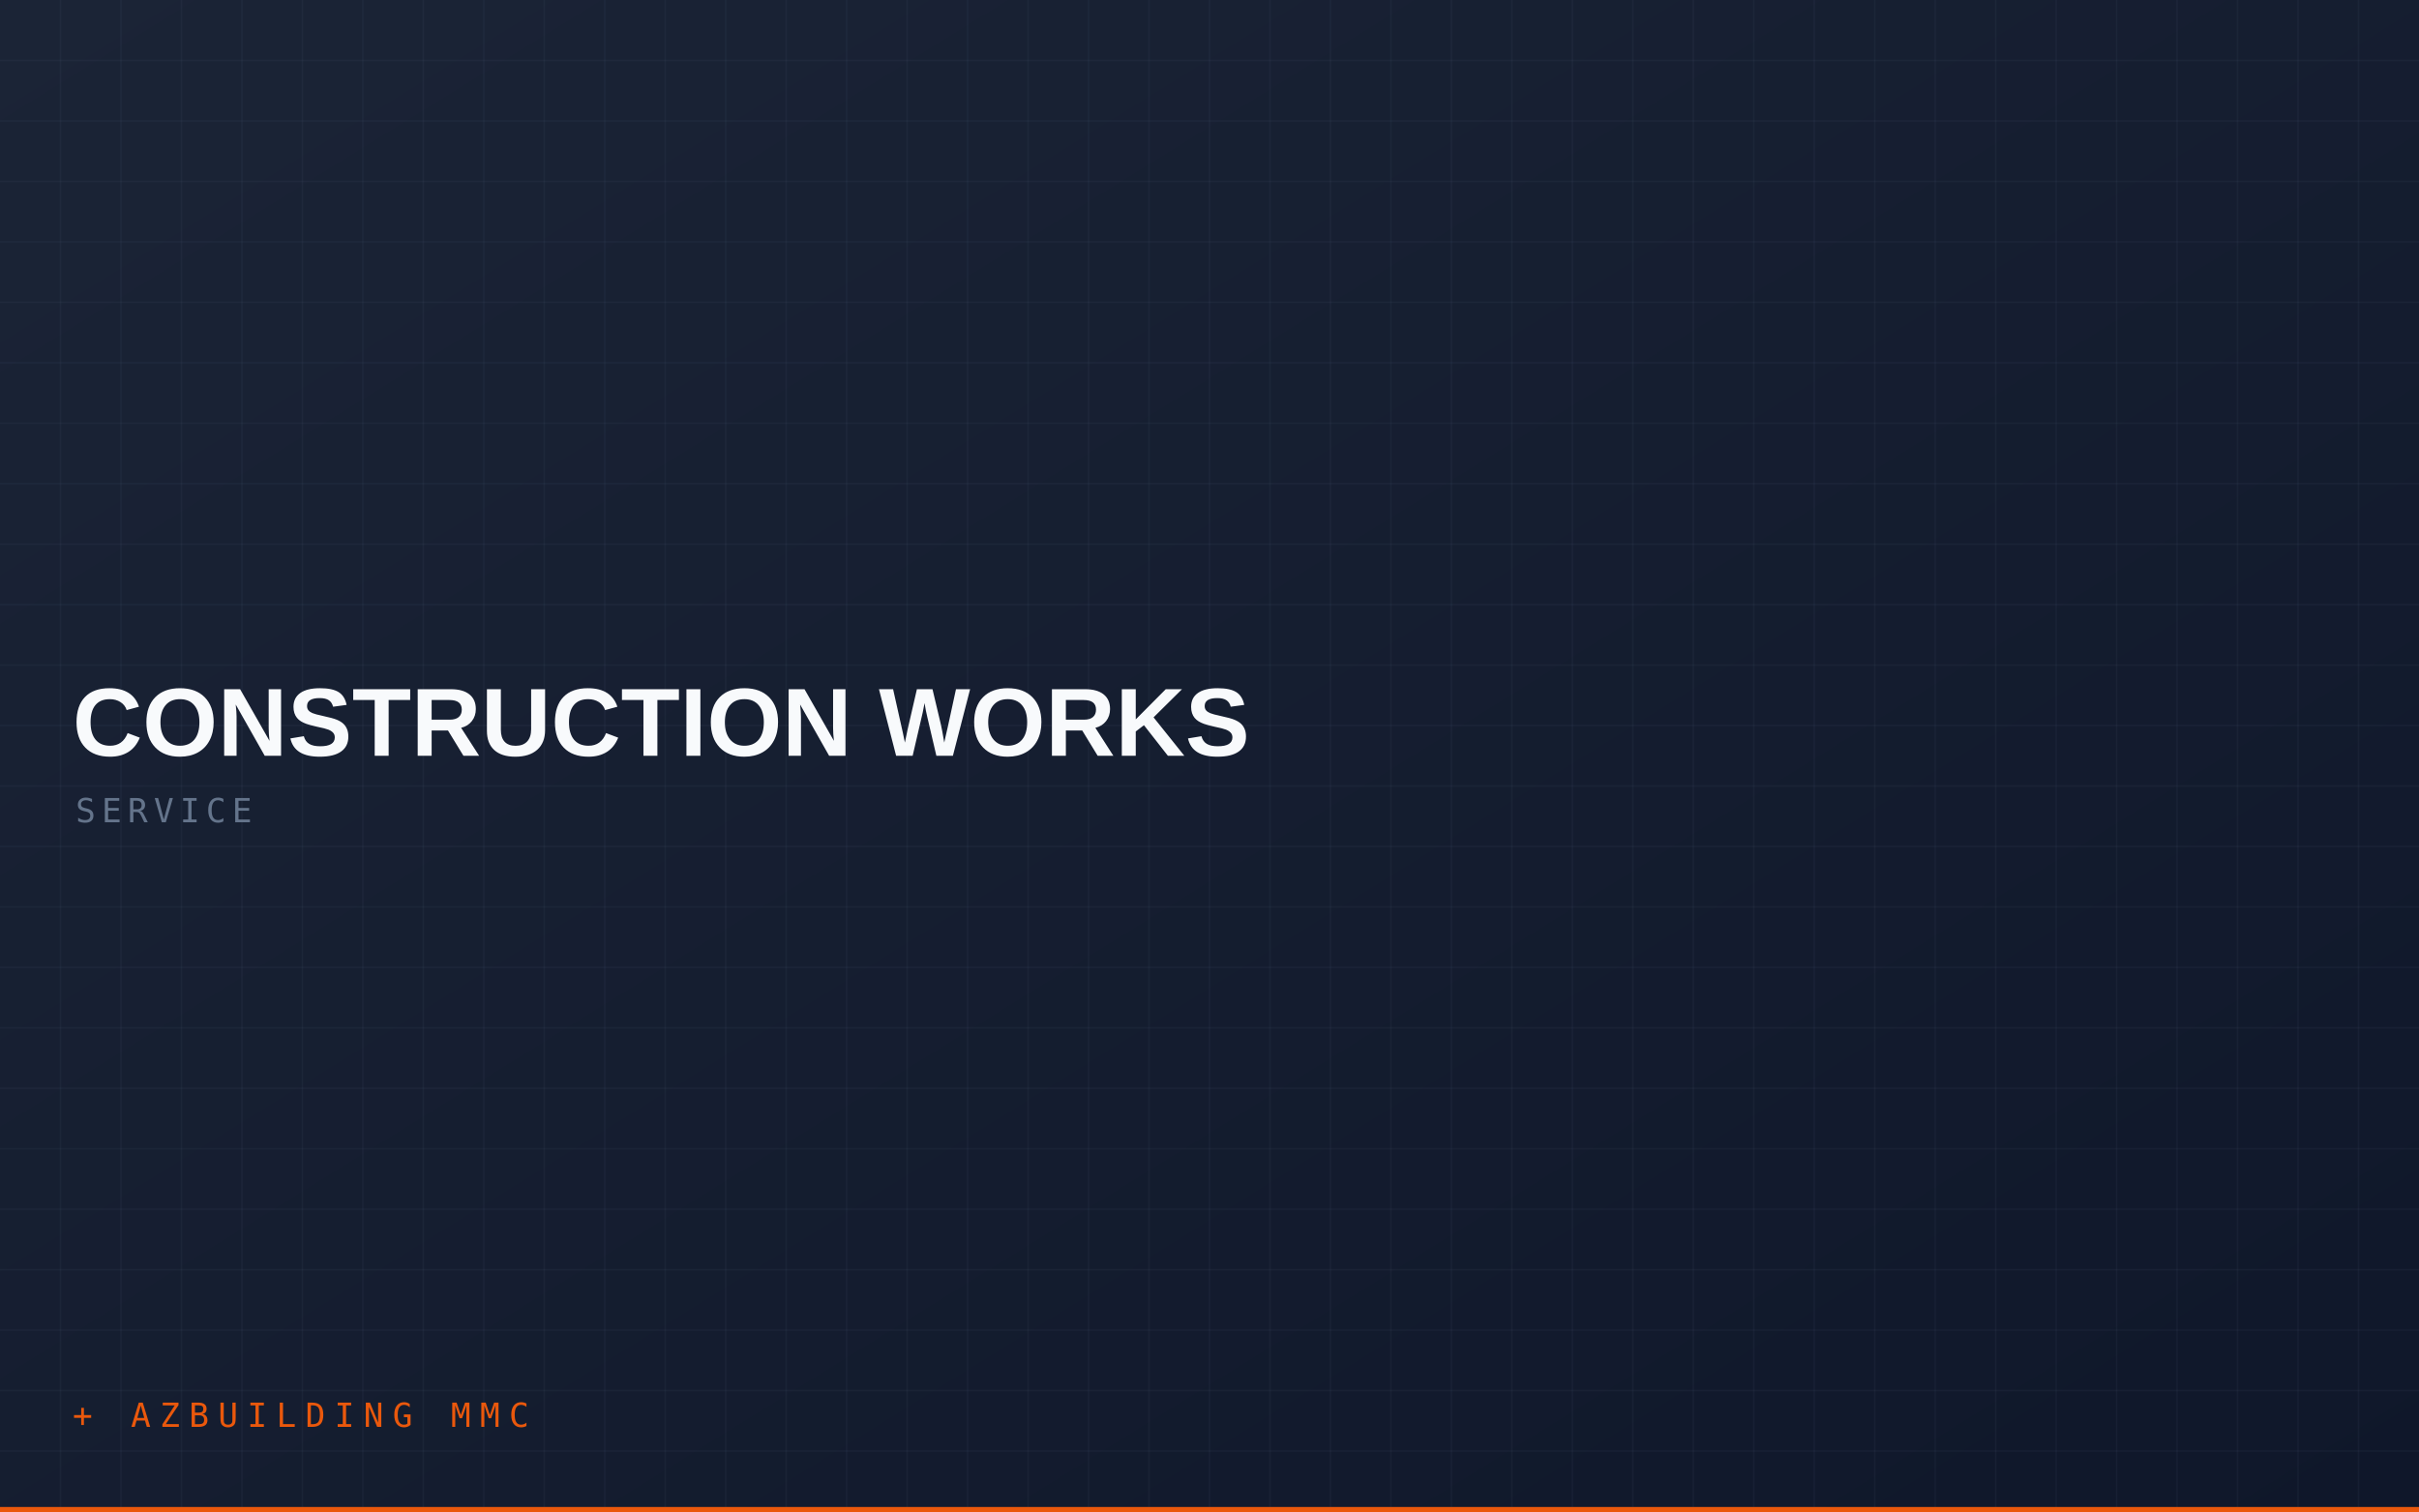
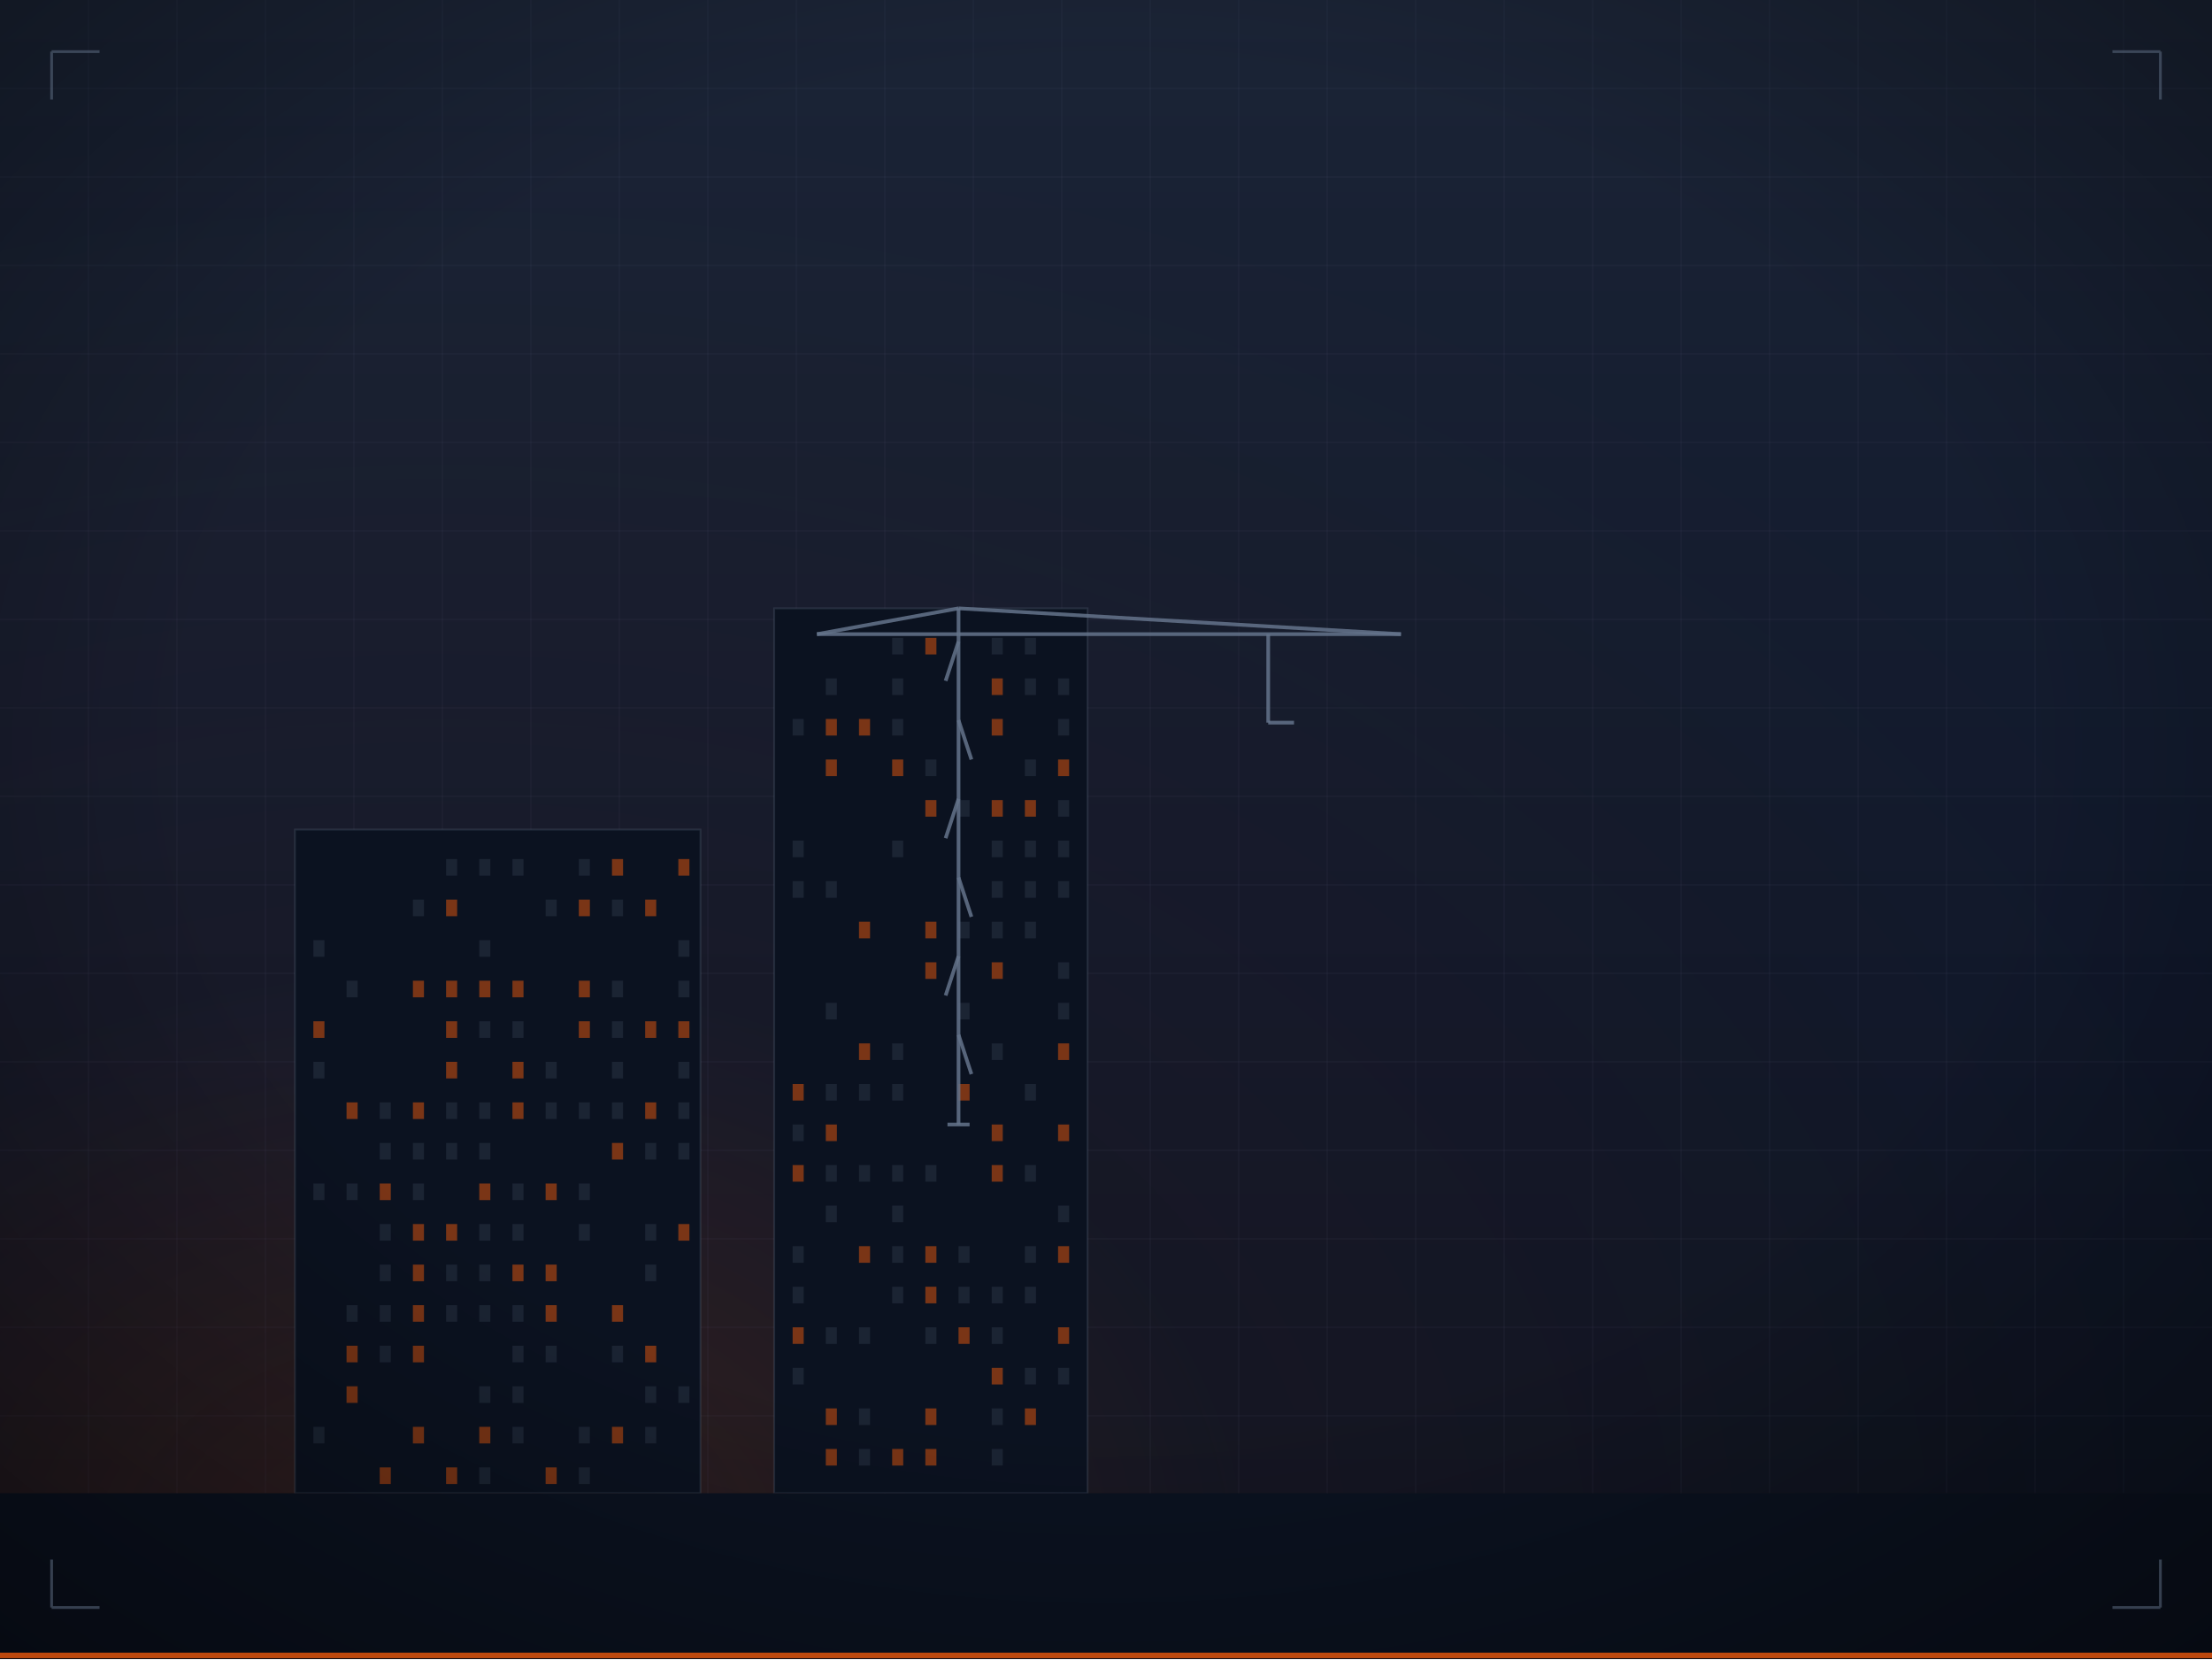
- <svg xmlns="http://www.w3.org/2000/svg" width="1600" height="1000" viewBox="0 0 1600 1000">
+ <svg xmlns="http://www.w3.org/2000/svg" width="1200" height="900" viewBox="0 0 1200 900" preserveAspectRatio="xMidYMid slice">
  <defs>
-     <linearGradient id="g" x1="0" y1="0" x2="1" y2="1">
+     <linearGradient id="skyt0" x1="0" y1="0" x2="0" y2="1">
      <stop offset="0" stop-color="#1B2436" />
-       <stop offset="1" stop-color="#0F172A" />
+       <stop offset="0.6" stop-color="#0F172A" />
+       <stop offset="1" stop-color="#0B1220" />
    </linearGradient>
+     <radialGradient id="glowt0" cx="0.2" cy="0.95" r="0.9">
+       <stop offset="0" stop-color="#EA580C" stop-opacity="0.18" />
+       <stop offset="0.4" stop-color="#EA580C" stop-opacity="0.04" />
+       <stop offset="1" stop-color="#EA580C" stop-opacity="0" />
+     </radialGradient>
+     <radialGradient id="vigt0" cx="0.5" cy="0.45" r="0.75">
+       <stop offset="0.55" stop-color="#000000" stop-opacity="0" />
+       <stop offset="1" stop-color="#000000" stop-opacity="0.45" />
+     </radialGradient>
  </defs>
-   <rect width="1600" height="1000" fill="url(#g)" />
-   <line x1="40" y1="0" x2="40" y2="1000" stroke="#64748B" stroke-opacity="0.08" />
-   <line x1="80" y1="0" x2="80" y2="1000" stroke="#64748B" stroke-opacity="0.08" />
-   <line x1="120" y1="0" x2="120" y2="1000" stroke="#64748B" stroke-opacity="0.08" />
-   <line x1="160" y1="0" x2="160" y2="1000" stroke="#64748B" stroke-opacity="0.08" />
-   <line x1="200" y1="0" x2="200" y2="1000" stroke="#64748B" stroke-opacity="0.08" />
-   <line x1="240" y1="0" x2="240" y2="1000" stroke="#64748B" stroke-opacity="0.08" />
-   <line x1="280" y1="0" x2="280" y2="1000" stroke="#64748B" stroke-opacity="0.08" />
-   <line x1="320" y1="0" x2="320" y2="1000" stroke="#64748B" stroke-opacity="0.08" />
-   <line x1="360" y1="0" x2="360" y2="1000" stroke="#64748B" stroke-opacity="0.08" />
-   <line x1="400" y1="0" x2="400" y2="1000" stroke="#64748B" stroke-opacity="0.08" />
-   <line x1="440" y1="0" x2="440" y2="1000" stroke="#64748B" stroke-opacity="0.08" />
-   <line x1="480" y1="0" x2="480" y2="1000" stroke="#64748B" stroke-opacity="0.08" />
-   <line x1="520" y1="0" x2="520" y2="1000" stroke="#64748B" stroke-opacity="0.08" />
-   <line x1="560" y1="0" x2="560" y2="1000" stroke="#64748B" stroke-opacity="0.08" />
-   <line x1="600" y1="0" x2="600" y2="1000" stroke="#64748B" stroke-opacity="0.08" />
-   <line x1="640" y1="0" x2="640" y2="1000" stroke="#64748B" stroke-opacity="0.08" />
-   <line x1="680" y1="0" x2="680" y2="1000" stroke="#64748B" stroke-opacity="0.08" />
-   <line x1="720" y1="0" x2="720" y2="1000" stroke="#64748B" stroke-opacity="0.08" />
-   <line x1="760" y1="0" x2="760" y2="1000" stroke="#64748B" stroke-opacity="0.08" />
-   <line x1="800" y1="0" x2="800" y2="1000" stroke="#64748B" stroke-opacity="0.08" />
-   <line x1="840" y1="0" x2="840" y2="1000" stroke="#64748B" stroke-opacity="0.08" />
-   <line x1="880" y1="0" x2="880" y2="1000" stroke="#64748B" stroke-opacity="0.08" />
-   <line x1="920" y1="0" x2="920" y2="1000" stroke="#64748B" stroke-opacity="0.08" />
-   <line x1="960" y1="0" x2="960" y2="1000" stroke="#64748B" stroke-opacity="0.08" />
-   <line x1="1000" y1="0" x2="1000" y2="1000" stroke="#64748B" stroke-opacity="0.08" />
-   <line x1="1040" y1="0" x2="1040" y2="1000" stroke="#64748B" stroke-opacity="0.08" />
-   <line x1="1080" y1="0" x2="1080" y2="1000" stroke="#64748B" stroke-opacity="0.08" />
-   <line x1="1120" y1="0" x2="1120" y2="1000" stroke="#64748B" stroke-opacity="0.08" />
-   <line x1="1160" y1="0" x2="1160" y2="1000" stroke="#64748B" stroke-opacity="0.08" />
-   <line x1="1200" y1="0" x2="1200" y2="1000" stroke="#64748B" stroke-opacity="0.08" />
-   <line x1="1240" y1="0" x2="1240" y2="1000" stroke="#64748B" stroke-opacity="0.08" />
-   <line x1="1280" y1="0" x2="1280" y2="1000" stroke="#64748B" stroke-opacity="0.08" />
-   <line x1="1320" y1="0" x2="1320" y2="1000" stroke="#64748B" stroke-opacity="0.08" />
-   <line x1="1360" y1="0" x2="1360" y2="1000" stroke="#64748B" stroke-opacity="0.08" />
-   <line x1="1400" y1="0" x2="1400" y2="1000" stroke="#64748B" stroke-opacity="0.08" />
-   <line x1="1440" y1="0" x2="1440" y2="1000" stroke="#64748B" stroke-opacity="0.08" />
-   <line x1="1480" y1="0" x2="1480" y2="1000" stroke="#64748B" stroke-opacity="0.08" />
-   <line x1="1520" y1="0" x2="1520" y2="1000" stroke="#64748B" stroke-opacity="0.08" />
-   <line x1="1560" y1="0" x2="1560" y2="1000" stroke="#64748B" stroke-opacity="0.08" />
-   <line x1="0" y1="40" x2="1600" y2="40" stroke="#64748B" stroke-opacity="0.08" />
-   <line x1="0" y1="80" x2="1600" y2="80" stroke="#64748B" stroke-opacity="0.08" />
-   <line x1="0" y1="120" x2="1600" y2="120" stroke="#64748B" stroke-opacity="0.08" />
-   <line x1="0" y1="160" x2="1600" y2="160" stroke="#64748B" stroke-opacity="0.08" />
-   <line x1="0" y1="200" x2="1600" y2="200" stroke="#64748B" stroke-opacity="0.08" />
-   <line x1="0" y1="240" x2="1600" y2="240" stroke="#64748B" stroke-opacity="0.08" />
-   <line x1="0" y1="280" x2="1600" y2="280" stroke="#64748B" stroke-opacity="0.08" />
-   <line x1="0" y1="320" x2="1600" y2="320" stroke="#64748B" stroke-opacity="0.08" />
-   <line x1="0" y1="360" x2="1600" y2="360" stroke="#64748B" stroke-opacity="0.08" />
-   <line x1="0" y1="400" x2="1600" y2="400" stroke="#64748B" stroke-opacity="0.08" />
-   <line x1="0" y1="440" x2="1600" y2="440" stroke="#64748B" stroke-opacity="0.08" />
-   <line x1="0" y1="480" x2="1600" y2="480" stroke="#64748B" stroke-opacity="0.08" />
-   <line x1="0" y1="520" x2="1600" y2="520" stroke="#64748B" stroke-opacity="0.08" />
-   <line x1="0" y1="560" x2="1600" y2="560" stroke="#64748B" stroke-opacity="0.08" />
-   <line x1="0" y1="600" x2="1600" y2="600" stroke="#64748B" stroke-opacity="0.08" />
-   <line x1="0" y1="640" x2="1600" y2="640" stroke="#64748B" stroke-opacity="0.08" />
-   <line x1="0" y1="680" x2="1600" y2="680" stroke="#64748B" stroke-opacity="0.08" />
-   <line x1="0" y1="720" x2="1600" y2="720" stroke="#64748B" stroke-opacity="0.08" />
-   <line x1="0" y1="760" x2="1600" y2="760" stroke="#64748B" stroke-opacity="0.08" />
-   <line x1="0" y1="800" x2="1600" y2="800" stroke="#64748B" stroke-opacity="0.08" />
-   <line x1="0" y1="840" x2="1600" y2="840" stroke="#64748B" stroke-opacity="0.08" />
-   <line x1="0" y1="880" x2="1600" y2="880" stroke="#64748B" stroke-opacity="0.08" />
-   <line x1="0" y1="920" x2="1600" y2="920" stroke="#64748B" stroke-opacity="0.08" />
-   <line x1="0" y1="960" x2="1600" y2="960" stroke="#64748B" stroke-opacity="0.08" />
-   <line x1="0" y1="999" x2="1600" y2="999" stroke="#EA580C" stroke-width="4" />
-   <text x="48" y="944" font-family="monospace" font-size="22" letter-spacing="6" fill="#EA580C">+ AZBUILDING MMC</text>
-   <text x="48" y="500" font-family="Arial, sans-serif" font-weight="800" font-size="64" fill="#F8FAFC">CONSTRUCTION WORKS</text>
-   <text x="50" y="544" font-family="monospace" font-size="22" letter-spacing="4" fill="#64748B">SERVICE</text>
+   <rect width="1200" height="900" fill="url(#skyt0)" />
+   <rect width="1200" height="900" fill="url(#glowt0)" />
+   <g stroke="#64748B" stroke-opacity="0.06">
+     <line x1="48" y1="0" x2="48" y2="900" />
+     <line x1="96" y1="0" x2="96" y2="900" />
+     <line x1="144" y1="0" x2="144" y2="900" />
+     <line x1="192" y1="0" x2="192" y2="900" />
+     <line x1="240" y1="0" x2="240" y2="900" />
+     <line x1="288" y1="0" x2="288" y2="900" />
+     <line x1="336" y1="0" x2="336" y2="900" />
+     <line x1="384" y1="0" x2="384" y2="900" />
+     <line x1="432" y1="0" x2="432" y2="900" />
+     <line x1="480" y1="0" x2="480" y2="900" />
+     <line x1="528" y1="0" x2="528" y2="900" />
+     <line x1="576" y1="0" x2="576" y2="900" />
+     <line x1="624" y1="0" x2="624" y2="900" />
+     <line x1="672" y1="0" x2="672" y2="900" />
+     <line x1="720" y1="0" x2="720" y2="900" />
+     <line x1="768" y1="0" x2="768" y2="900" />
+     <line x1="816" y1="0" x2="816" y2="900" />
+     <line x1="864" y1="0" x2="864" y2="900" />
+     <line x1="912" y1="0" x2="912" y2="900" />
+     <line x1="960" y1="0" x2="960" y2="900" />
+     <line x1="1008" y1="0" x2="1008" y2="900" />
+     <line x1="1056" y1="0" x2="1056" y2="900" />
+     <line x1="1104" y1="0" x2="1104" y2="900" />
+     <line x1="1152" y1="0" x2="1152" y2="900" />
+     <line x1="0" y1="48" x2="1200" y2="48" />
+     <line x1="0" y1="96" x2="1200" y2="96" />
+     <line x1="0" y1="144" x2="1200" y2="144" />
+     <line x1="0" y1="192" x2="1200" y2="192" />
+     <line x1="0" y1="240" x2="1200" y2="240" />
+     <line x1="0" y1="288" x2="1200" y2="288" />
+     <line x1="0" y1="336" x2="1200" y2="336" />
+     <line x1="0" y1="384" x2="1200" y2="384" />
+     <line x1="0" y1="432" x2="1200" y2="432" />
+     <line x1="0" y1="480" x2="1200" y2="480" />
+     <line x1="0" y1="528" x2="1200" y2="528" />
+     <line x1="0" y1="576" x2="1200" y2="576" />
+     <line x1="0" y1="624" x2="1200" y2="624" />
+     <line x1="0" y1="672" x2="1200" y2="672" />
+     <line x1="0" y1="720" x2="1200" y2="720" />
+     <line x1="0" y1="768" x2="1200" y2="768" />
+     <line x1="0" y1="816" x2="1200" y2="816" />
+     <line x1="0" y1="864" x2="1200" y2="864" />
+   </g>
+   <g opacity="1">
+     <rect x="160" y="450" width="220" height="360" fill="#0B1220" stroke="#64748B" stroke-opacity="0.25" />
+     <rect x="242" y="466" width="6" height="9" fill="#64748B" opacity="0.18" />
+     <rect x="260" y="466" width="6" height="9" fill="#64748B" opacity="0.18" />
+     <rect x="278" y="466" width="6" height="9" fill="#64748B" opacity="0.18" />
+     <rect x="314" y="466" width="6" height="9" fill="#64748B" opacity="0.18" />
+     <rect x="332" y="466" width="6" height="9" fill="#EA580C" opacity="0.5" />
+     <rect x="368" y="466" width="6" height="9" fill="#EA580C" opacity="0.5" />
+     <rect x="224" y="488" width="6" height="9" fill="#64748B" opacity="0.18" />
+     <rect x="242" y="488" width="6" height="9" fill="#EA580C" opacity="0.5" />
+     <rect x="296" y="488" width="6" height="9" fill="#64748B" opacity="0.18" />
+     <rect x="314" y="488" width="6" height="9" fill="#EA580C" opacity="0.5" />
+     <rect x="332" y="488" width="6" height="9" fill="#64748B" opacity="0.18" />
+     <rect x="350" y="488" width="6" height="9" fill="#EA580C" opacity="0.5" />
+     <rect x="170" y="510" width="6" height="9" fill="#64748B" opacity="0.18" />
+     <rect x="260" y="510" width="6" height="9" fill="#64748B" opacity="0.18" />
+     <rect x="368" y="510" width="6" height="9" fill="#64748B" opacity="0.18" />
+     <rect x="188" y="532" width="6" height="9" fill="#64748B" opacity="0.18" />
+     <rect x="224" y="532" width="6" height="9" fill="#EA580C" opacity="0.5" />
+     <rect x="242" y="532" width="6" height="9" fill="#EA580C" opacity="0.5" />
+     <rect x="260" y="532" width="6" height="9" fill="#EA580C" opacity="0.5" />
+     <rect x="278" y="532" width="6" height="9" fill="#EA580C" opacity="0.5" />
+     <rect x="314" y="532" width="6" height="9" fill="#EA580C" opacity="0.5" />
+     <rect x="332" y="532" width="6" height="9" fill="#64748B" opacity="0.18" />
+     <rect x="368" y="532" width="6" height="9" fill="#64748B" opacity="0.18" />
+     <rect x="170" y="554" width="6" height="9" fill="#EA580C" opacity="0.5" />
+     <rect x="242" y="554" width="6" height="9" fill="#EA580C" opacity="0.5" />
+     <rect x="260" y="554" width="6" height="9" fill="#64748B" opacity="0.18" />
+     <rect x="278" y="554" width="6" height="9" fill="#64748B" opacity="0.18" />
+     <rect x="314" y="554" width="6" height="9" fill="#EA580C" opacity="0.5" />
+     <rect x="332" y="554" width="6" height="9" fill="#64748B" opacity="0.18" />
+     <rect x="350" y="554" width="6" height="9" fill="#EA580C" opacity="0.5" />
+     <rect x="368" y="554" width="6" height="9" fill="#EA580C" opacity="0.5" />
+     <rect x="170" y="576" width="6" height="9" fill="#64748B" opacity="0.18" />
+     <rect x="242" y="576" width="6" height="9" fill="#EA580C" opacity="0.5" />
+     <rect x="278" y="576" width="6" height="9" fill="#EA580C" opacity="0.5" />
+     <rect x="296" y="576" width="6" height="9" fill="#64748B" opacity="0.18" />
+     <rect x="332" y="576" width="6" height="9" fill="#64748B" opacity="0.18" />
+     <rect x="368" y="576" width="6" height="9" fill="#64748B" opacity="0.18" />
+     <rect x="188" y="598" width="6" height="9" fill="#EA580C" opacity="0.5" />
+     <rect x="206" y="598" width="6" height="9" fill="#64748B" opacity="0.18" />
+     <rect x="224" y="598" width="6" height="9" fill="#EA580C" opacity="0.5" />
+     <rect x="242" y="598" width="6" height="9" fill="#64748B" opacity="0.18" />
+     <rect x="260" y="598" width="6" height="9" fill="#64748B" opacity="0.18" />
+     <rect x="278" y="598" width="6" height="9" fill="#EA580C" opacity="0.5" />
+     <rect x="296" y="598" width="6" height="9" fill="#64748B" opacity="0.18" />
+     <rect x="314" y="598" width="6" height="9" fill="#64748B" opacity="0.18" />
+     <rect x="332" y="598" width="6" height="9" fill="#64748B" opacity="0.18" />
+     <rect x="350" y="598" width="6" height="9" fill="#EA580C" opacity="0.5" />
+     <rect x="368" y="598" width="6" height="9" fill="#64748B" opacity="0.18" />
+     <rect x="206" y="620" width="6" height="9" fill="#64748B" opacity="0.18" />
+     <rect x="224" y="620" width="6" height="9" fill="#64748B" opacity="0.18" />
+     <rect x="242" y="620" width="6" height="9" fill="#64748B" opacity="0.18" />
+     <rect x="260" y="620" width="6" height="9" fill="#64748B" opacity="0.18" />
+     <rect x="332" y="620" width="6" height="9" fill="#EA580C" opacity="0.5" />
+     <rect x="350" y="620" width="6" height="9" fill="#64748B" opacity="0.18" />
+     <rect x="368" y="620" width="6" height="9" fill="#64748B" opacity="0.18" />
+     <rect x="170" y="642" width="6" height="9" fill="#64748B" opacity="0.18" />
+     <rect x="188" y="642" width="6" height="9" fill="#64748B" opacity="0.18" />
+     <rect x="206" y="642" width="6" height="9" fill="#EA580C" opacity="0.5" />
+     <rect x="224" y="642" width="6" height="9" fill="#64748B" opacity="0.18" />
+     <rect x="260" y="642" width="6" height="9" fill="#EA580C" opacity="0.5" />
+     <rect x="278" y="642" width="6" height="9" fill="#64748B" opacity="0.18" />
+     <rect x="296" y="642" width="6" height="9" fill="#EA580C" opacity="0.5" />
+     <rect x="314" y="642" width="6" height="9" fill="#64748B" opacity="0.18" />
+     <rect x="206" y="664" width="6" height="9" fill="#64748B" opacity="0.18" />
+     <rect x="224" y="664" width="6" height="9" fill="#EA580C" opacity="0.5" />
+     <rect x="242" y="664" width="6" height="9" fill="#EA580C" opacity="0.5" />
+     <rect x="260" y="664" width="6" height="9" fill="#64748B" opacity="0.18" />
+     <rect x="278" y="664" width="6" height="9" fill="#64748B" opacity="0.18" />
+     <rect x="314" y="664" width="6" height="9" fill="#64748B" opacity="0.18" />
+     <rect x="350" y="664" width="6" height="9" fill="#64748B" opacity="0.18" />
+     <rect x="368" y="664" width="6" height="9" fill="#EA580C" opacity="0.5" />
+     <rect x="206" y="686" width="6" height="9" fill="#64748B" opacity="0.18" />
+     <rect x="224" y="686" width="6" height="9" fill="#EA580C" opacity="0.5" />
+     <rect x="242" y="686" width="6" height="9" fill="#64748B" opacity="0.18" />
+     <rect x="260" y="686" width="6" height="9" fill="#64748B" opacity="0.18" />
+     <rect x="278" y="686" width="6" height="9" fill="#EA580C" opacity="0.5" />
+     <rect x="296" y="686" width="6" height="9" fill="#EA580C" opacity="0.5" />
+     <rect x="350" y="686" width="6" height="9" fill="#64748B" opacity="0.18" />
+     <rect x="188" y="708" width="6" height="9" fill="#64748B" opacity="0.18" />
+     <rect x="206" y="708" width="6" height="9" fill="#64748B" opacity="0.18" />
+     <rect x="224" y="708" width="6" height="9" fill="#EA580C" opacity="0.5" />
+     <rect x="242" y="708" width="6" height="9" fill="#64748B" opacity="0.18" />
+     <rect x="260" y="708" width="6" height="9" fill="#64748B" opacity="0.18" />
+     <rect x="278" y="708" width="6" height="9" fill="#64748B" opacity="0.18" />
+     <rect x="296" y="708" width="6" height="9" fill="#EA580C" opacity="0.5" />
+     <rect x="332" y="708" width="6" height="9" fill="#EA580C" opacity="0.5" />
+     <rect x="188" y="730" width="6" height="9" fill="#EA580C" opacity="0.5" />
+     <rect x="206" y="730" width="6" height="9" fill="#64748B" opacity="0.18" />
+     <rect x="224" y="730" width="6" height="9" fill="#EA580C" opacity="0.5" />
+     <rect x="278" y="730" width="6" height="9" fill="#64748B" opacity="0.18" />
+     <rect x="296" y="730" width="6" height="9" fill="#64748B" opacity="0.18" />
+     <rect x="332" y="730" width="6" height="9" fill="#64748B" opacity="0.18" />
+     <rect x="350" y="730" width="6" height="9" fill="#EA580C" opacity="0.5" />
+     <rect x="188" y="752" width="6" height="9" fill="#EA580C" opacity="0.5" />
+     <rect x="260" y="752" width="6" height="9" fill="#64748B" opacity="0.18" />
+     <rect x="278" y="752" width="6" height="9" fill="#64748B" opacity="0.18" />
+     <rect x="350" y="752" width="6" height="9" fill="#64748B" opacity="0.18" />
+     <rect x="368" y="752" width="6" height="9" fill="#64748B" opacity="0.18" />
+     <rect x="170" y="774" width="6" height="9" fill="#64748B" opacity="0.18" />
+     <rect x="224" y="774" width="6" height="9" fill="#EA580C" opacity="0.5" />
+     <rect x="260" y="774" width="6" height="9" fill="#EA580C" opacity="0.5" />
+     <rect x="278" y="774" width="6" height="9" fill="#64748B" opacity="0.18" />
+     <rect x="314" y="774" width="6" height="9" fill="#64748B" opacity="0.18" />
+     <rect x="332" y="774" width="6" height="9" fill="#EA580C" opacity="0.5" />
+     <rect x="350" y="774" width="6" height="9" fill="#64748B" opacity="0.18" />
+     <rect x="206" y="796" width="6" height="9" fill="#EA580C" opacity="0.5" />
+     <rect x="242" y="796" width="6" height="9" fill="#EA580C" opacity="0.5" />
+     <rect x="260" y="796" width="6" height="9" fill="#64748B" opacity="0.18" />
+     <rect x="296" y="796" width="6" height="9" fill="#EA580C" opacity="0.5" />
+     <rect x="314" y="796" width="6" height="9" fill="#64748B" opacity="0.18" />
+   </g>
+   <g opacity="1">
+     <rect x="420" y="330" width="170" height="480" fill="#0B1220" stroke="#64748B" stroke-opacity="0.25" />
+     <rect x="484" y="346" width="6" height="9" fill="#64748B" opacity="0.18" />
+     <rect x="502" y="346" width="6" height="9" fill="#EA580C" opacity="0.5" />
+     <rect x="538" y="346" width="6" height="9" fill="#64748B" opacity="0.18" />
+     <rect x="556" y="346" width="6" height="9" fill="#64748B" opacity="0.18" />
+     <rect x="448" y="368" width="6" height="9" fill="#64748B" opacity="0.18" />
+     <rect x="484" y="368" width="6" height="9" fill="#64748B" opacity="0.18" />
+     <rect x="538" y="368" width="6" height="9" fill="#EA580C" opacity="0.5" />
+     <rect x="556" y="368" width="6" height="9" fill="#64748B" opacity="0.18" />
+     <rect x="574" y="368" width="6" height="9" fill="#64748B" opacity="0.18" />
+     <rect x="430" y="390" width="6" height="9" fill="#64748B" opacity="0.18" />
+     <rect x="448" y="390" width="6" height="9" fill="#EA580C" opacity="0.5" />
+     <rect x="466" y="390" width="6" height="9" fill="#EA580C" opacity="0.5" />
+     <rect x="484" y="390" width="6" height="9" fill="#64748B" opacity="0.18" />
+     <rect x="538" y="390" width="6" height="9" fill="#EA580C" opacity="0.5" />
+     <rect x="574" y="390" width="6" height="9" fill="#64748B" opacity="0.18" />
+     <rect x="448" y="412" width="6" height="9" fill="#EA580C" opacity="0.5" />
+     <rect x="484" y="412" width="6" height="9" fill="#EA580C" opacity="0.5" />
+     <rect x="502" y="412" width="6" height="9" fill="#64748B" opacity="0.18" />
+     <rect x="556" y="412" width="6" height="9" fill="#64748B" opacity="0.18" />
+     <rect x="574" y="412" width="6" height="9" fill="#EA580C" opacity="0.5" />
+     <rect x="502" y="434" width="6" height="9" fill="#EA580C" opacity="0.5" />
+     <rect x="520" y="434" width="6" height="9" fill="#64748B" opacity="0.18" />
+     <rect x="538" y="434" width="6" height="9" fill="#EA580C" opacity="0.5" />
+     <rect x="556" y="434" width="6" height="9" fill="#EA580C" opacity="0.5" />
+     <rect x="574" y="434" width="6" height="9" fill="#64748B" opacity="0.18" />
+     <rect x="430" y="456" width="6" height="9" fill="#64748B" opacity="0.18" />
+     <rect x="484" y="456" width="6" height="9" fill="#64748B" opacity="0.18" />
+     <rect x="538" y="456" width="6" height="9" fill="#64748B" opacity="0.18" />
+     <rect x="556" y="456" width="6" height="9" fill="#64748B" opacity="0.18" />
+     <rect x="574" y="456" width="6" height="9" fill="#64748B" opacity="0.18" />
+     <rect x="430" y="478" width="6" height="9" fill="#64748B" opacity="0.18" />
+     <rect x="448" y="478" width="6" height="9" fill="#64748B" opacity="0.18" />
+     <rect x="538" y="478" width="6" height="9" fill="#64748B" opacity="0.18" />
+     <rect x="556" y="478" width="6" height="9" fill="#64748B" opacity="0.18" />
+     <rect x="574" y="478" width="6" height="9" fill="#64748B" opacity="0.18" />
+     <rect x="466" y="500" width="6" height="9" fill="#EA580C" opacity="0.5" />
+     <rect x="502" y="500" width="6" height="9" fill="#EA580C" opacity="0.5" />
+     <rect x="520" y="500" width="6" height="9" fill="#64748B" opacity="0.18" />
+     <rect x="538" y="500" width="6" height="9" fill="#64748B" opacity="0.18" />
+     <rect x="556" y="500" width="6" height="9" fill="#64748B" opacity="0.18" />
+     <rect x="502" y="522" width="6" height="9" fill="#EA580C" opacity="0.5" />
+     <rect x="538" y="522" width="6" height="9" fill="#EA580C" opacity="0.5" />
+     <rect x="574" y="522" width="6" height="9" fill="#64748B" opacity="0.18" />
+     <rect x="448" y="544" width="6" height="9" fill="#64748B" opacity="0.18" />
+     <rect x="520" y="544" width="6" height="9" fill="#64748B" opacity="0.18" />
+     <rect x="574" y="544" width="6" height="9" fill="#64748B" opacity="0.18" />
+     <rect x="466" y="566" width="6" height="9" fill="#EA580C" opacity="0.5" />
+     <rect x="484" y="566" width="6" height="9" fill="#64748B" opacity="0.18" />
+     <rect x="538" y="566" width="6" height="9" fill="#64748B" opacity="0.18" />
+     <rect x="574" y="566" width="6" height="9" fill="#EA580C" opacity="0.5" />
+     <rect x="430" y="588" width="6" height="9" fill="#EA580C" opacity="0.5" />
+     <rect x="448" y="588" width="6" height="9" fill="#64748B" opacity="0.18" />
+     <rect x="466" y="588" width="6" height="9" fill="#64748B" opacity="0.18" />
+     <rect x="484" y="588" width="6" height="9" fill="#64748B" opacity="0.18" />
+     <rect x="520" y="588" width="6" height="9" fill="#EA580C" opacity="0.5" />
+     <rect x="556" y="588" width="6" height="9" fill="#64748B" opacity="0.18" />
+     <rect x="430" y="610" width="6" height="9" fill="#64748B" opacity="0.18" />
+     <rect x="448" y="610" width="6" height="9" fill="#EA580C" opacity="0.5" />
+     <rect x="538" y="610" width="6" height="9" fill="#EA580C" opacity="0.5" />
+     <rect x="574" y="610" width="6" height="9" fill="#EA580C" opacity="0.5" />
+     <rect x="430" y="632" width="6" height="9" fill="#EA580C" opacity="0.5" />
+     <rect x="448" y="632" width="6" height="9" fill="#64748B" opacity="0.18" />
+     <rect x="466" y="632" width="6" height="9" fill="#64748B" opacity="0.18" />
+     <rect x="484" y="632" width="6" height="9" fill="#64748B" opacity="0.18" />
+     <rect x="502" y="632" width="6" height="9" fill="#64748B" opacity="0.18" />
+     <rect x="538" y="632" width="6" height="9" fill="#EA580C" opacity="0.5" />
+     <rect x="556" y="632" width="6" height="9" fill="#64748B" opacity="0.18" />
+     <rect x="448" y="654" width="6" height="9" fill="#64748B" opacity="0.18" />
+     <rect x="484" y="654" width="6" height="9" fill="#64748B" opacity="0.18" />
+     <rect x="574" y="654" width="6" height="9" fill="#64748B" opacity="0.18" />
+     <rect x="430" y="676" width="6" height="9" fill="#64748B" opacity="0.18" />
+     <rect x="466" y="676" width="6" height="9" fill="#EA580C" opacity="0.5" />
+     <rect x="484" y="676" width="6" height="9" fill="#64748B" opacity="0.18" />
+     <rect x="502" y="676" width="6" height="9" fill="#EA580C" opacity="0.5" />
+     <rect x="520" y="676" width="6" height="9" fill="#64748B" opacity="0.18" />
+     <rect x="556" y="676" width="6" height="9" fill="#64748B" opacity="0.18" />
+     <rect x="574" y="676" width="6" height="9" fill="#EA580C" opacity="0.5" />
+     <rect x="430" y="698" width="6" height="9" fill="#64748B" opacity="0.18" />
+     <rect x="484" y="698" width="6" height="9" fill="#64748B" opacity="0.18" />
+     <rect x="502" y="698" width="6" height="9" fill="#EA580C" opacity="0.5" />
+     <rect x="520" y="698" width="6" height="9" fill="#64748B" opacity="0.18" />
+     <rect x="538" y="698" width="6" height="9" fill="#64748B" opacity="0.18" />
+     <rect x="556" y="698" width="6" height="9" fill="#64748B" opacity="0.18" />
+     <rect x="430" y="720" width="6" height="9" fill="#EA580C" opacity="0.5" />
+     <rect x="448" y="720" width="6" height="9" fill="#64748B" opacity="0.18" />
+     <rect x="466" y="720" width="6" height="9" fill="#64748B" opacity="0.18" />
+     <rect x="502" y="720" width="6" height="9" fill="#64748B" opacity="0.18" />
+     <rect x="520" y="720" width="6" height="9" fill="#EA580C" opacity="0.5" />
+     <rect x="538" y="720" width="6" height="9" fill="#64748B" opacity="0.18" />
+     <rect x="574" y="720" width="6" height="9" fill="#EA580C" opacity="0.5" />
+     <rect x="430" y="742" width="6" height="9" fill="#64748B" opacity="0.18" />
+     <rect x="538" y="742" width="6" height="9" fill="#EA580C" opacity="0.5" />
+     <rect x="556" y="742" width="6" height="9" fill="#64748B" opacity="0.18" />
+     <rect x="574" y="742" width="6" height="9" fill="#64748B" opacity="0.18" />
+     <rect x="448" y="764" width="6" height="9" fill="#EA580C" opacity="0.5" />
+     <rect x="466" y="764" width="6" height="9" fill="#64748B" opacity="0.18" />
+     <rect x="502" y="764" width="6" height="9" fill="#EA580C" opacity="0.5" />
+     <rect x="538" y="764" width="6" height="9" fill="#64748B" opacity="0.18" />
+     <rect x="556" y="764" width="6" height="9" fill="#EA580C" opacity="0.5" />
+     <rect x="448" y="786" width="6" height="9" fill="#EA580C" opacity="0.5" />
+     <rect x="466" y="786" width="6" height="9" fill="#64748B" opacity="0.18" />
+     <rect x="484" y="786" width="6" height="9" fill="#EA580C" opacity="0.5" />
+     <rect x="502" y="786" width="6" height="9" fill="#EA580C" opacity="0.5" />
+     <rect x="538" y="786" width="6" height="9" fill="#64748B" opacity="0.18" />
+   </g>
+   <g stroke="#64748B" stroke-width="2" fill="none" stroke-opacity="0.85">
+     <line x1="520" y1="610" x2="520" y2="330" />
+     <line x1="514" y1="610" x2="526" y2="610" />
+     <line x1="520" y1="344" x2="760" y2="344" />
+     <line x1="520" y1="344" x2="443.2" y2="344" />
+     <line x1="520" y1="330" x2="760" y2="344" />
+     <line x1="520" y1="330" x2="443.2" y2="344" />
+     <line x1="688" y1="344" x2="688" y2="392" />
+     <line x1="688" y1="392" x2="702" y2="392" />
+     <line x1="520" y1="348" x2="513" y2="369.333" />
+     <line x1="520" y1="390.667" x2="527" y2="412" />
+     <line x1="520" y1="433.333" x2="513" y2="454.667" />
+     <line x1="520" y1="476" x2="527" y2="497.333" />
+     <line x1="520" y1="518.667" x2="513" y2="540" />
+     <line x1="520" y1="561.333" x2="527" y2="582.667" />
+   </g>
+   <rect x="0" y="810" width="1200" height="90" fill="#0B1220" />
+   <rect width="1200" height="900" fill="url(#vigt0)" />
+   <line x1="0" y1="898" x2="1200" y2="898" stroke="#EA580C" stroke-width="3" stroke-opacity="0.8" />
+   <g stroke="#64748B" stroke-width="1.5" stroke-opacity="0.5">
+     <path d="M28 28 h26 M28 28 v26" />
+     <path d="M1172 28 h-26 M1172 28 v26" />
+     <path d="M28 872 h26 M28 872 v-26" />
+     <path d="M1172 872 h-26 M1172 872 v-26" />
+   </g>
</svg>
